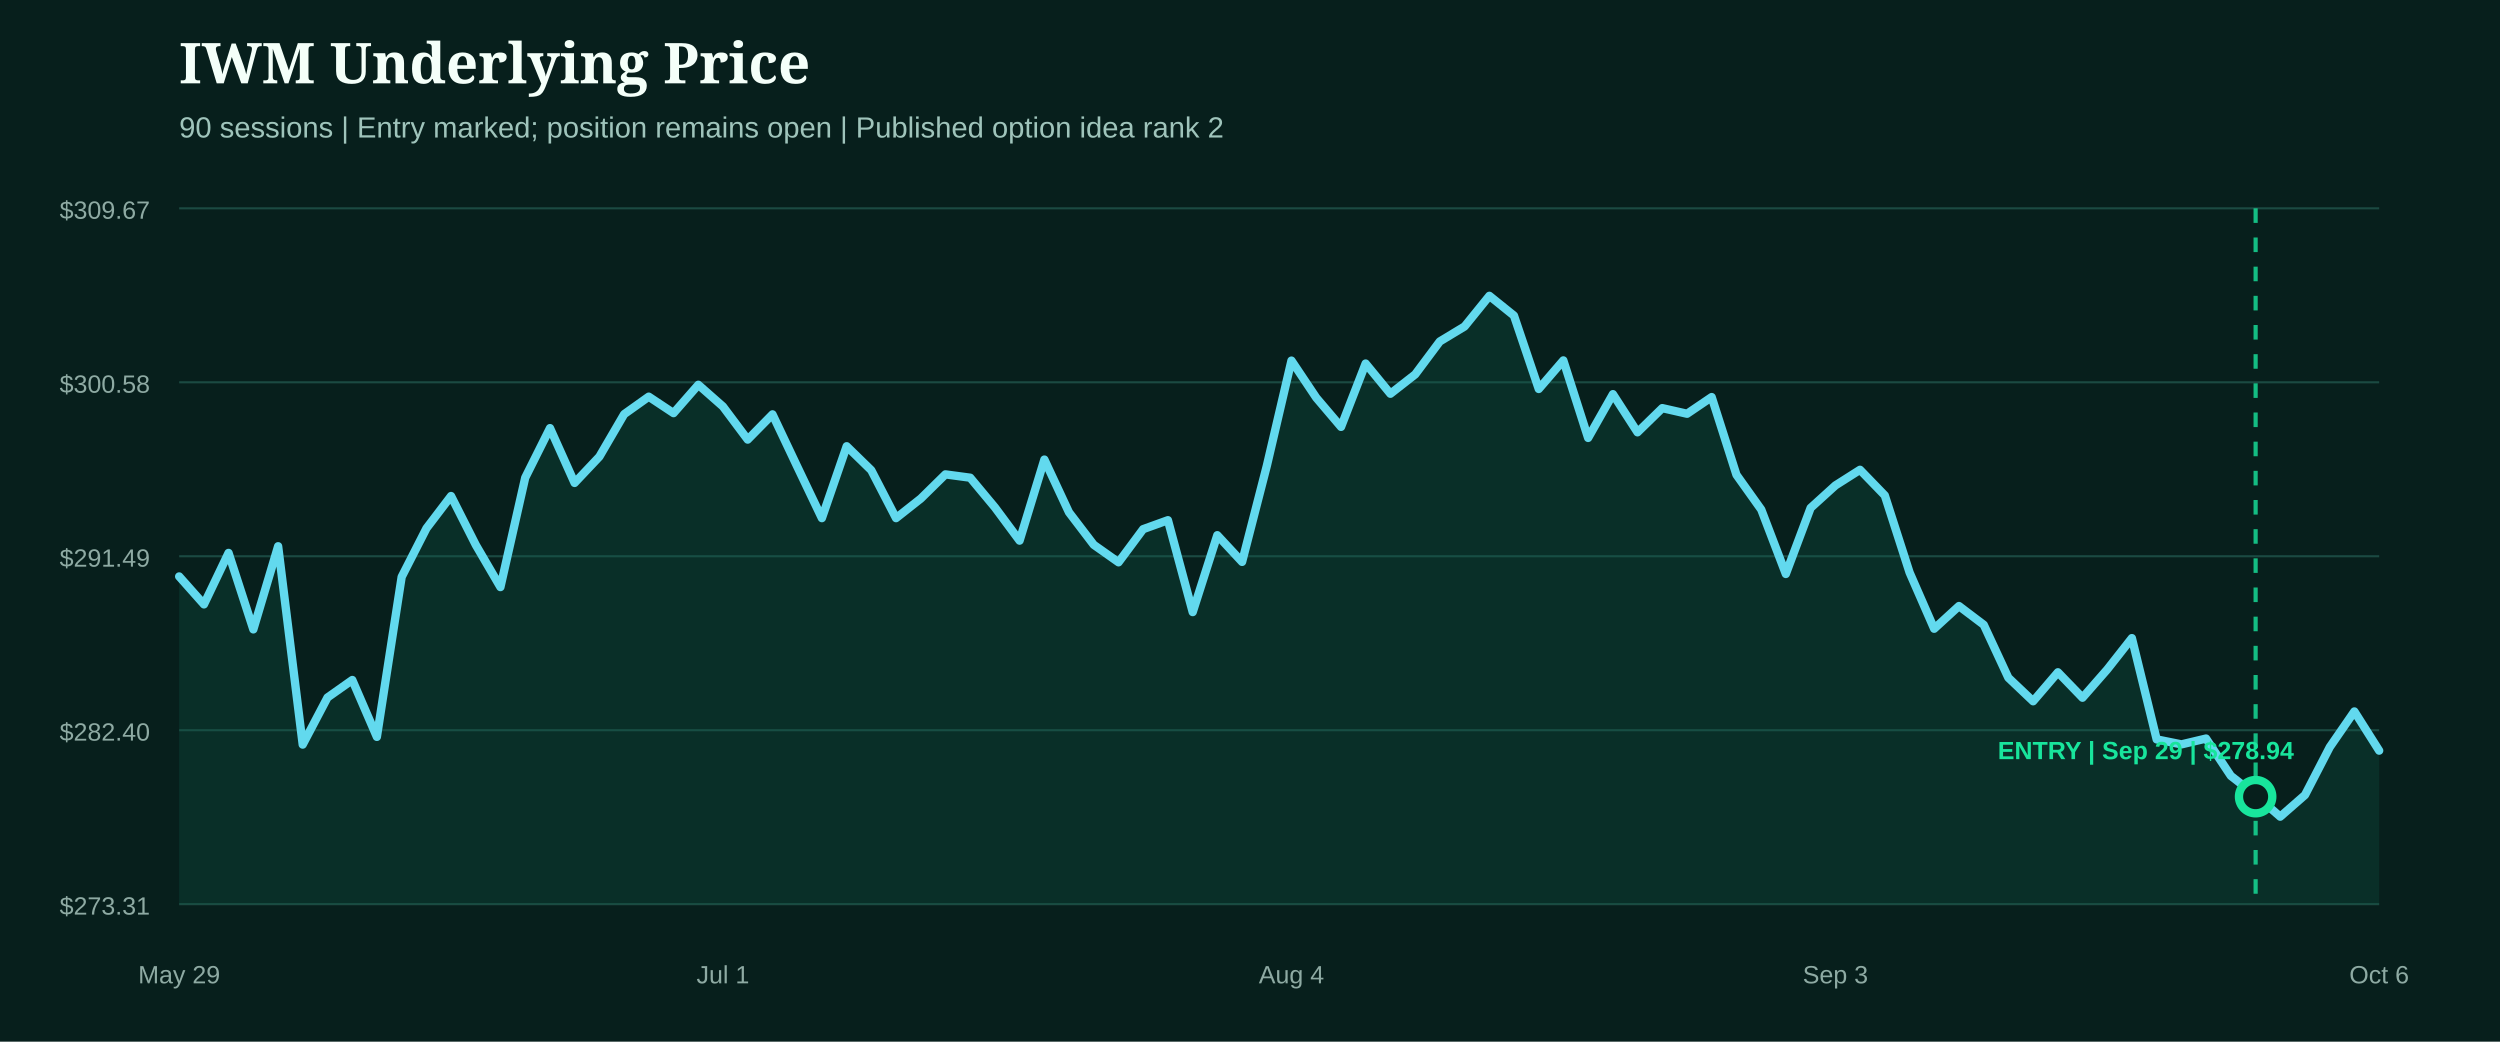
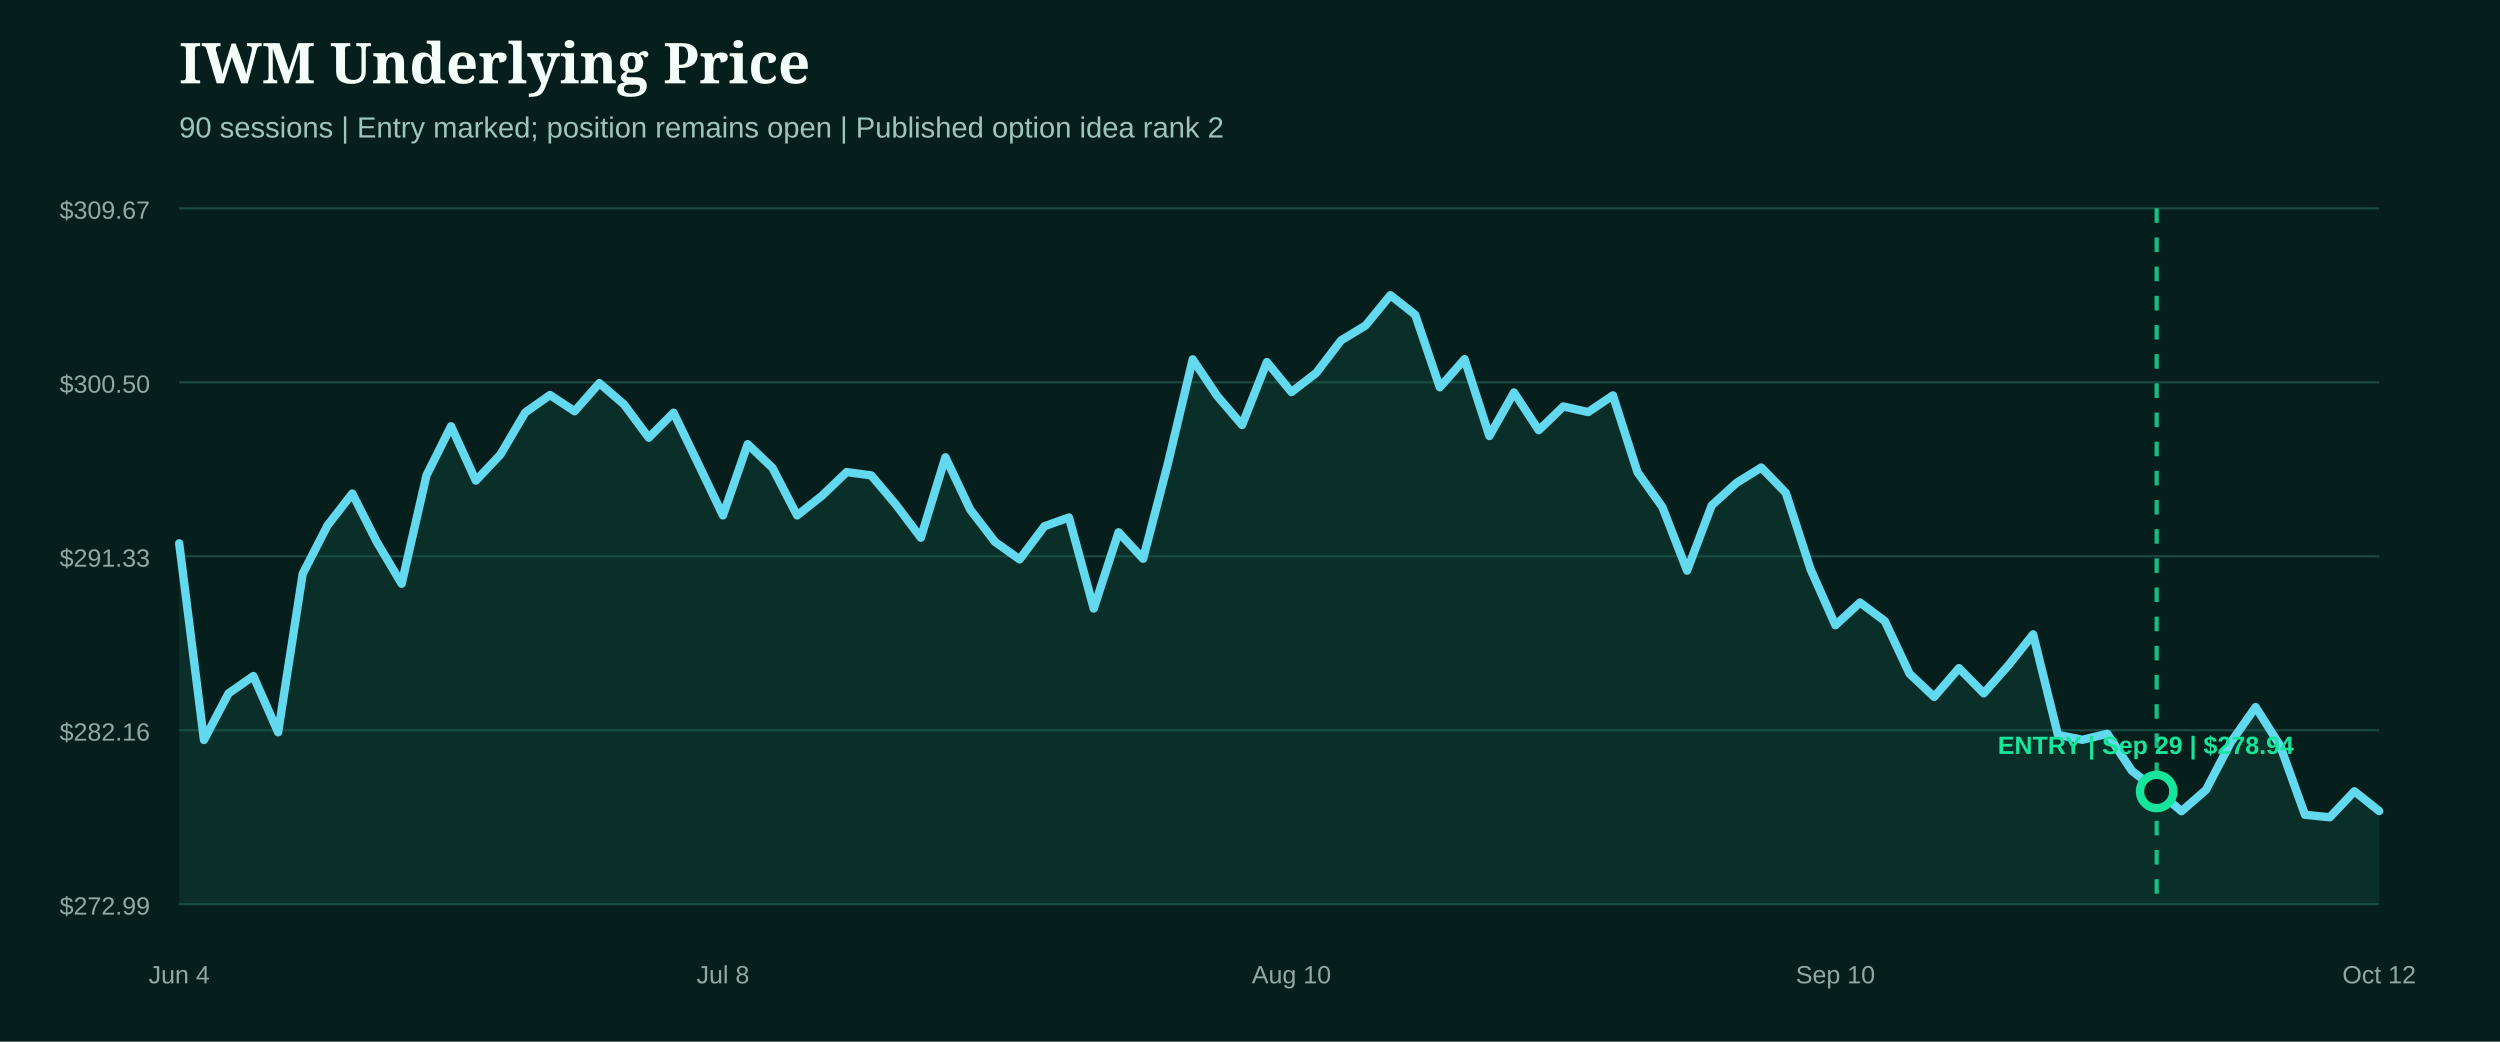
<svg xmlns="http://www.w3.org/2000/svg" width="1200" height="500" viewBox="0 0 1200 500" role="img" aria-label="IWM underlying price from entry">
  <rect width="1200" height="500" fill="#071f1c" />
  <style>.head{fill:#f4fff9;font:800 27px Georgia,serif}.sub{fill:#9fc4bb;font:14px Arial,sans-serif}.axis{fill:#8eaaa3;font:12px Arial,sans-serif}.marker{font:800 12px Arial,sans-serif}</style>
  <text x="86" y="40" class="head">IWM Underlying Price</text>
  <text x="86" y="66" class="sub">90 sessions | Entry marked; position remains open | Published option idea rank 2</text>
  <line x1="86" x2="1142" y1="100.0" y2="100.0" stroke="#1b4a42" stroke-width="1" />
  <text x="72" y="105.0" text-anchor="end" class="axis">$309.67</text>
  <line x1="86" x2="1142" y1="183.5" y2="183.5" stroke="#1b4a42" stroke-width="1" />
-   <text x="72" y="188.5" text-anchor="end" class="axis">$300.58</text>
+   <text x="72" y="188.5" text-anchor="end" class="axis">$300.50</text>
  <line x1="86" x2="1142" y1="267.0" y2="267.0" stroke="#1b4a42" stroke-width="1" />
-   <text x="72" y="272.0" text-anchor="end" class="axis">$291.49</text>
+   <text x="72" y="272.0" text-anchor="end" class="axis">$291.33</text>
  <line x1="86" x2="1142" y1="350.5" y2="350.5" stroke="#1b4a42" stroke-width="1" />
-   <text x="72" y="355.5" text-anchor="end" class="axis">$282.40</text>
+   <text x="72" y="355.5" text-anchor="end" class="axis">$282.16</text>
  <line x1="86" x2="1142" y1="434.0" y2="434.0" stroke="#1b4a42" stroke-width="1" />
-   <text x="72" y="439.0" text-anchor="end" class="axis">$273.31</text>
-   <path d="M86.0,276.7 L97.9,290.1 L109.7,265.4 L121.6,302.1 L133.5,262.2 L145.3,357.4 L157.2,334.8 L169.1,326.4 L180.9,353.7 L192.8,276.9 L204.7,253.6 L216.5,238.1 L228.4,261.6 L240.2,281.8 L252.1,229.3 L264.0,205.5 L275.8,231.8 L287.7,219.2 L299.6,198.8 L311.4,190.4 L323.3,198.3 L335.2,184.7 L347.0,195.1 L358.9,211.0 L370.8,198.9 L382.6,223.8 L394.5,248.7 L406.4,214.2 L418.2,225.7 L430.1,248.7 L442.0,239.3 L453.8,227.7 L465.7,229.3 L477.6,243.6 L489.4,259.5 L501.3,220.6 L513.1,245.9 L525.0,261.5 L536.9,269.9 L548.7,254.0 L560.6,249.7 L572.5,293.8 L584.3,256.9 L596.2,269.7 L608.1,223.5 L619.9,173.1 L631.8,190.9 L643.7,204.9 L655.5,174.5 L667.4,189.0 L679.3,179.7 L691.1,163.9 L703.0,156.7 L714.9,142.0 L726.7,151.5 L738.6,186.7 L750.4,173.0 L762.3,210.2 L774.2,189.2 L786.0,207.5 L797.9,195.9 L809.8,198.6 L821.6,190.6 L833.5,227.9 L845.4,244.6 L857.2,275.5 L869.1,243.8 L881.0,233.0 L892.8,225.5 L904.7,237.8 L916.6,274.8 L928.4,301.8 L940.3,290.9 L952.2,299.9 L964.0,325.3 L975.9,336.6 L987.8,322.7 L999.6,334.9 L1011.5,321.3 L1023.3,306.3 L1035.2,354.9 L1047.1,357.3 L1058.9,354.5 L1070.8,372.4 L1082.7,381.7 L1094.5,392.0 L1106.4,381.6 L1118.3,358.6 L1130.1,341.5 L1142.0,360.3 L1142.0,434.0 L86.0,434.0 Z" fill="#0f5949" opacity="0.28" />
-   <path d="M86.0,276.7 L97.9,290.1 L109.7,265.4 L121.6,302.1 L133.5,262.2 L145.3,357.4 L157.2,334.8 L169.1,326.4 L180.9,353.7 L192.8,276.9 L204.7,253.6 L216.5,238.1 L228.4,261.6 L240.2,281.8 L252.1,229.3 L264.0,205.5 L275.8,231.8 L287.7,219.2 L299.6,198.8 L311.4,190.4 L323.3,198.3 L335.2,184.7 L347.0,195.1 L358.9,211.0 L370.8,198.9 L382.6,223.8 L394.5,248.7 L406.4,214.2 L418.2,225.7 L430.1,248.7 L442.0,239.3 L453.8,227.7 L465.7,229.3 L477.6,243.6 L489.4,259.5 L501.3,220.6 L513.1,245.9 L525.0,261.5 L536.9,269.9 L548.7,254.0 L560.6,249.7 L572.5,293.8 L584.3,256.9 L596.2,269.7 L608.1,223.5 L619.9,173.1 L631.8,190.9 L643.7,204.9 L655.5,174.5 L667.4,189.0 L679.3,179.7 L691.1,163.9 L703.0,156.7 L714.9,142.0 L726.7,151.5 L738.6,186.7 L750.4,173.0 L762.3,210.2 L774.2,189.2 L786.0,207.5 L797.9,195.9 L809.8,198.6 L821.6,190.6 L833.5,227.9 L845.4,244.6 L857.2,275.5 L869.1,243.8 L881.0,233.0 L892.8,225.5 L904.7,237.8 L916.6,274.8 L928.4,301.8 L940.3,290.9 L952.2,299.9 L964.0,325.3 L975.9,336.6 L987.8,322.7 L999.6,334.9 L1011.5,321.3 L1023.3,306.3 L1035.2,354.9 L1047.1,357.3 L1058.9,354.5 L1070.8,372.4 L1082.7,381.7 L1094.5,392.0 L1106.4,381.6 L1118.3,358.6 L1130.1,341.5 L1142.0,360.3" fill="none" stroke="#62d9ee" stroke-width="4" stroke-linecap="round" stroke-linejoin="round" />
+   <text x="72" y="439.0" text-anchor="end" class="axis">$272.99</text>
+   <path d="M86.0,260.8 L97.9,355.2 L109.7,332.8 L121.6,324.5 L133.5,351.5 L145.3,275.4 L157.2,252.2 L169.1,236.9 L180.9,260.2 L192.8,280.2 L204.7,228.2 L216.5,204.6 L228.4,230.7 L240.2,218.2 L252.1,198.0 L264.0,189.6 L275.8,197.4 L287.7,183.9 L299.6,194.2 L311.4,210.1 L323.3,198.1 L335.2,222.7 L347.0,247.4 L358.9,213.2 L370.8,224.6 L382.6,247.4 L394.5,238.0 L406.4,226.6 L418.2,228.2 L430.1,242.3 L442.0,258.1 L453.8,219.5 L465.7,244.6 L477.6,260.1 L489.4,268.5 L501.3,252.6 L513.1,248.4 L525.0,292.1 L536.9,255.5 L548.7,268.2 L560.6,222.5 L572.5,172.5 L584.3,190.1 L596.2,204.0 L608.1,173.8 L619.9,188.2 L631.8,179.0 L643.7,163.4 L655.5,156.2 L667.4,141.7 L679.3,151.1 L691.1,185.9 L703.0,172.4 L714.9,209.3 L726.7,188.4 L738.6,206.5 L750.4,195.1 L762.3,197.8 L774.2,189.8 L786.0,226.7 L797.9,243.3 L809.8,273.9 L821.6,242.6 L833.5,231.8 L845.4,224.4 L857.2,236.6 L869.1,273.3 L881.0,300.1 L892.8,289.2 L904.7,298.1 L916.6,323.4 L928.4,334.5 L940.3,320.7 L952.2,332.8 L964.0,319.4 L975.9,304.5 L987.8,352.7 L999.6,355.1 L1011.5,352.2 L1023.3,370.0 L1035.2,379.2 L1047.1,389.4 L1058.9,379.1 L1070.8,356.3 L1082.7,339.4 L1094.5,358.0 L1106.4,391.1 L1118.3,392.3 L1130.1,379.8 L1142.0,389.3 L1142.0,434.0 L86.0,434.0 Z" fill="#0f5949" opacity="0.28" />
+   <path d="M86.0,260.8 L97.9,355.2 L109.7,332.8 L121.6,324.5 L133.5,351.5 L145.3,275.4 L157.2,252.2 L169.1,236.9 L180.9,260.2 L192.8,280.2 L204.7,228.2 L216.5,204.6 L228.4,230.7 L240.2,218.2 L252.1,198.0 L264.0,189.6 L275.8,197.4 L287.7,183.9 L299.6,194.2 L311.4,210.1 L323.3,198.1 L335.2,222.7 L347.0,247.4 L358.9,213.2 L370.8,224.6 L382.6,247.4 L394.5,238.0 L406.4,226.6 L418.2,228.2 L430.1,242.3 L442.0,258.1 L453.8,219.5 L465.7,244.6 L477.6,260.1 L489.4,268.5 L501.3,252.6 L513.1,248.4 L525.0,292.1 L536.9,255.5 L548.7,268.2 L560.6,222.5 L572.5,172.5 L584.3,190.1 L596.2,204.0 L608.1,173.8 L619.9,188.2 L631.8,179.0 L643.7,163.4 L655.5,156.2 L667.4,141.7 L679.3,151.1 L691.1,185.9 L703.0,172.4 L714.9,209.3 L726.7,188.4 L738.6,206.5 L750.4,195.1 L762.3,197.8 L774.2,189.8 L786.0,226.7 L797.9,243.3 L809.8,273.9 L821.6,242.6 L833.5,231.8 L845.4,224.4 L857.2,236.6 L869.1,273.3 L881.0,300.1 L892.8,289.2 L904.7,298.1 L916.6,323.4 L928.4,334.5 L940.3,320.7 L952.2,332.8 L964.0,319.4 L975.9,304.5 L987.8,352.7 L999.6,355.1 L1011.5,352.2 L1023.3,370.0 L1035.2,379.2 L1047.1,389.4 L1058.9,379.1 L1070.8,356.3 L1082.7,339.4 L1094.5,358.0 L1106.4,391.1 L1118.3,392.3 L1130.1,379.8 L1142.0,389.3" fill="none" stroke="#62d9ee" stroke-width="4" stroke-linecap="round" stroke-linejoin="round" />
  <g>
-     <line x1="1082.7" x2="1082.7" y1="100" y2="434" stroke="#18e59c" stroke-width="2" stroke-dasharray="7 7" opacity="0.8" />
-     <circle cx="1082.7" cy="382.4" r="8" fill="#071f1c" stroke="#18e59c" stroke-width="4" />
-     <text x="1030.0" y="364.4" text-anchor="middle" class="marker" fill="#18e59c">ENTRY | Sep 29 | $278.94</text>
+     <line x1="1035.2" x2="1035.2" y1="100" y2="434" stroke="#18e59c" stroke-width="2" stroke-dasharray="7 7" opacity="0.8" />
+     <circle cx="1035.2" cy="379.9" r="8" fill="#071f1c" stroke="#18e59c" stroke-width="4" />
+     <text x="1030.0" y="361.9" text-anchor="middle" class="marker" fill="#18e59c">ENTRY | Sep 29 | $278.94</text>
  </g>
-   <text x="86.0" y="472" text-anchor="middle" class="axis">May 29</text>
-   <text x="347.0" y="472" text-anchor="middle" class="axis">Jul 1</text>
-   <text x="619.9" y="472" text-anchor="middle" class="axis">Aug 4</text>
-   <text x="881.0" y="472" text-anchor="middle" class="axis">Sep 3</text>
-   <text x="1142.0" y="472" text-anchor="middle" class="axis">Oct 6</text>
+   <text x="86.0" y="472" text-anchor="middle" class="axis">Jun 4</text>
+   <text x="347.0" y="472" text-anchor="middle" class="axis">Jul 8</text>
+   <text x="619.9" y="472" text-anchor="middle" class="axis">Aug 10</text>
+   <text x="881.0" y="472" text-anchor="middle" class="axis">Sep 10</text>
+   <text x="1142.0" y="472" text-anchor="middle" class="axis">Oct 12</text>
</svg>
